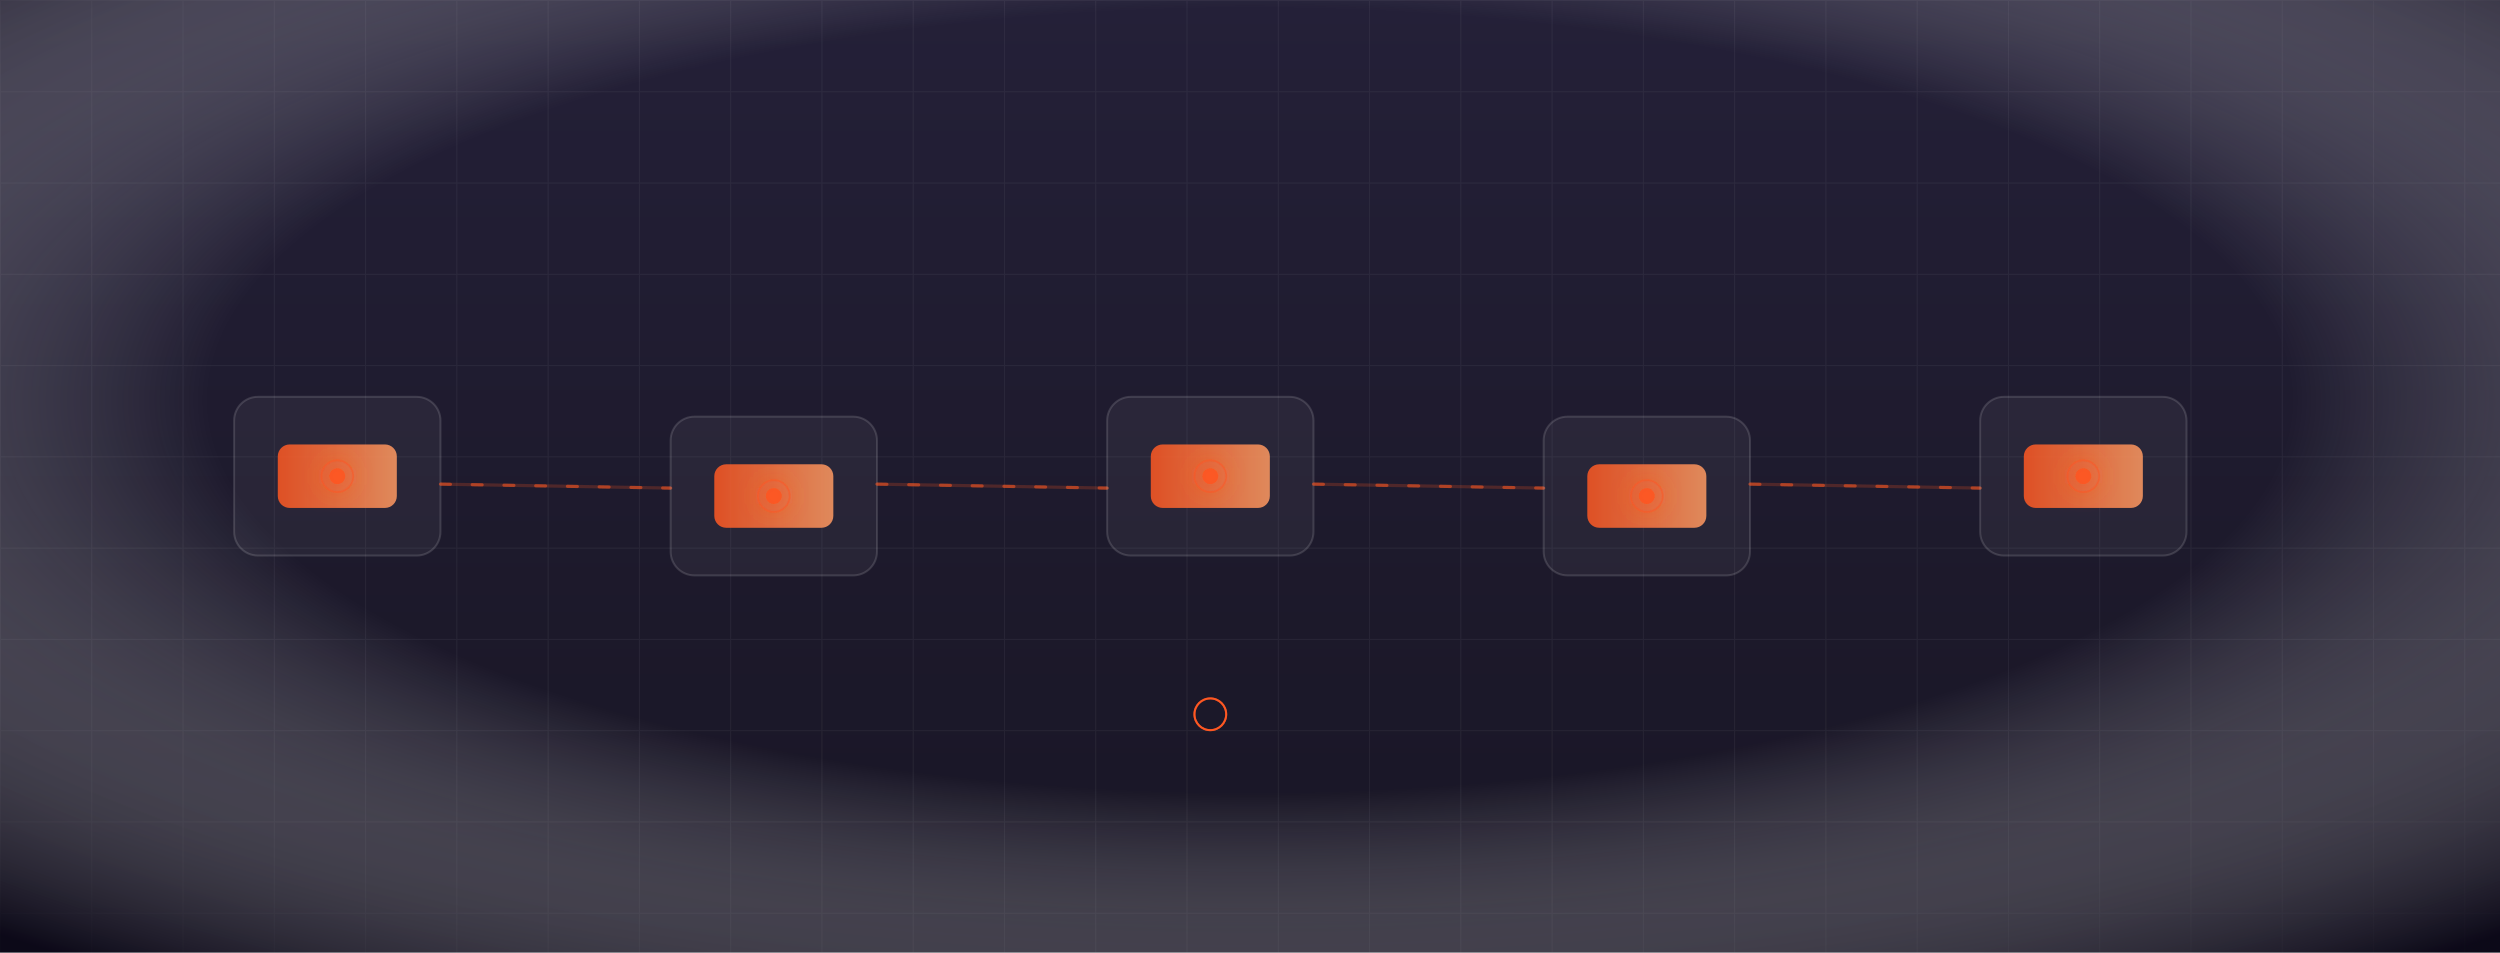
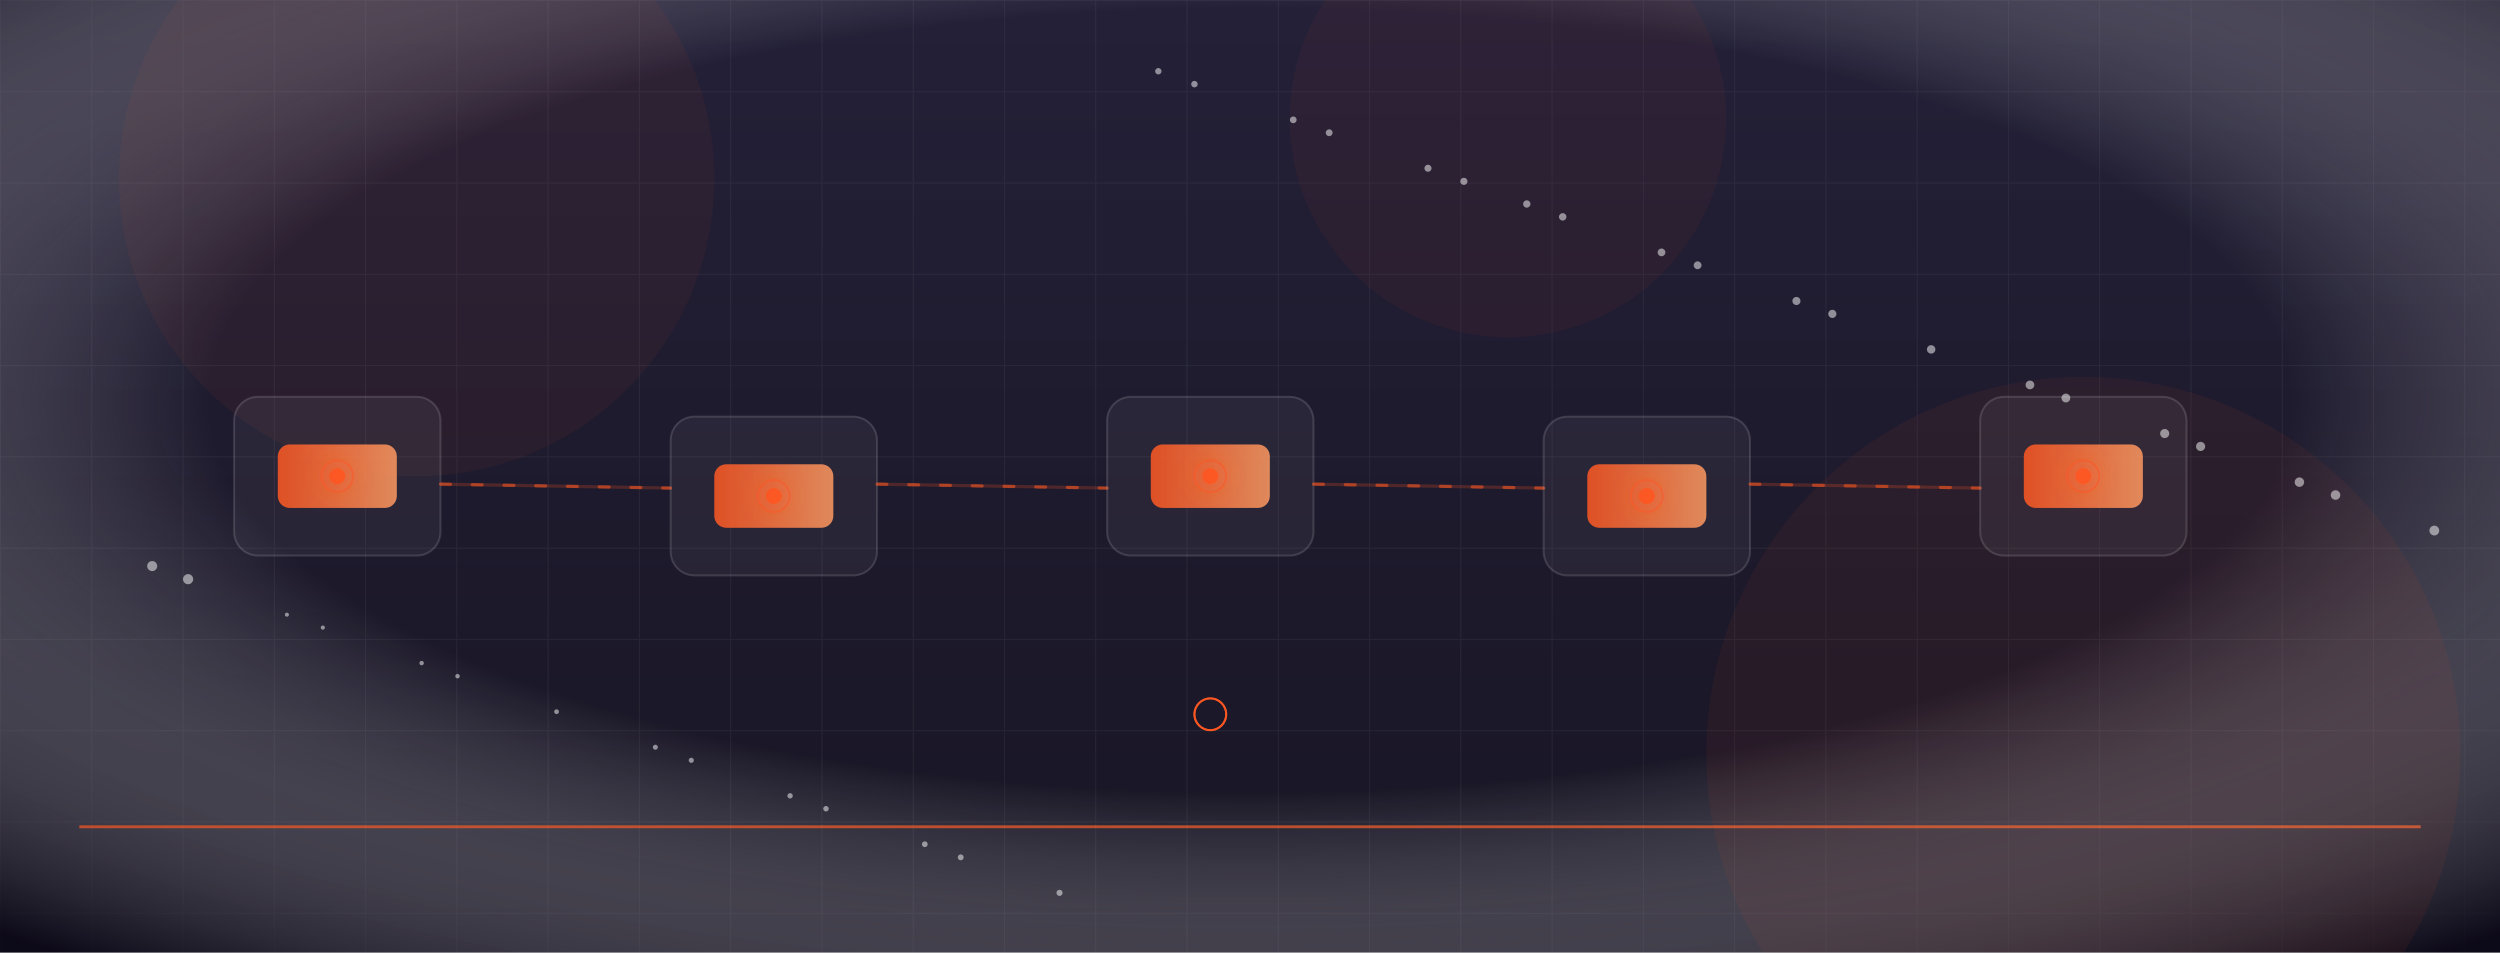
<svg xmlns="http://www.w3.org/2000/svg" viewBox="0 0 1260 480" preserveAspectRatio="xMidYMid slice" width="1260" height="480">
  <defs>
    <linearGradient id="bg" x1="0" y1="0" x2="0" y2="1">
      <stop offset="0" stop-color="#18142D" />
      <stop offset="1" stop-color="#0C0918" />
    </linearGradient>
    <linearGradient id="acc" x1="0" y1="0" x2="1" y2="0">
      <stop offset="0" stop-color="#FE5722" />
      <stop offset="1" stop-color="#FF9A62" />
    </linearGradient>
    <linearGradient id="accv" x1="0" y1="0" x2="0" y2="1">
      <stop offset="0" stop-color="#FE5722" />
      <stop offset="1" stop-color="#FF9A62" />
    </linearGradient>
    <radialGradient id="vig" cx="0.5" cy="0.42" r="0.75">
      <stop offset="0.55" stop-color="#FFFFFF" stop-opacity="0.05" />
      <stop offset="1" stop-color="#0C0918" stop-opacity="0.85" />
    </radialGradient>
    <filter id="glow" x="-60%" y="-60%" width="220%" height="220%">
      <feGaussianBlur stdDeviation="6" result="b" />
      <feMerge>
        <feMergeNode in="b" />
        <feMergeNode in="SourceGraphic" />
      </feMerge>
    </filter>
    <filter id="glow2" x="-80%" y="-80%" width="260%" height="260%">
      <feGaussianBlur stdDeviation="12" result="b" />
      <feMerge>
        <feMergeNode in="b" />
        <feMergeNode in="SourceGraphic" />
      </feMerge>
    </filter>
    <pattern id="grid" width="46" height="46" patternUnits="userSpaceOnUse">
      <path d="M46 0H0V46" fill="none" stroke="#FFFFFF" stroke-opacity="0.05" stroke-width="1" />
    </pattern>
  </defs>
  <rect width="1260" height="480" fill="url(#bg)" />
  <rect width="1260" height="480" fill="url(#grid)" />
  <rect width="1260" height="480" fill="url(#vig)" />
+   <circle cx="210" cy="90" r="150" fill="#FE5722" fill-opacity="0.05" />
+   <circle cx="1050" cy="380" r="190" fill="#FE5722" fill-opacity="0.055" />
+   <circle cx="760" cy="60" r="110" fill="#FE5722" fill-opacity="0.045" />
+   <g>
+     <circle cx="769.5" cy="102.8" r="1.86" fill="#FFFFFF" fill-opacity="0.5">
+       <animate attributeName="opacity" values="0.5;0.08;0.5" dur="3.3s" begin="2.8s" repeatCount="indefinite" />
+     </circle>
+     <circle cx="1023.1" cy="194.0" r="2.2" fill="#FFFFFF" fill-opacity="0.5">
+       <animate attributeName="opacity" values="0.5;0.08;0.5" dur="4.0s" begin="0.3s" repeatCount="indefinite" />
+     </circle>
+     <circle cx="76.7" cy="285.3" r="2.54" fill="#FFFFFF" fill-opacity="0.5">
+       <animate attributeName="opacity" values="0.5;0.08;0.5" dur="4.7s" begin="1.0s" repeatCount="indefinite" />
+     </circle>
+     <circle cx="330.3" cy="376.6" r="1.27" fill="#FFFFFF" fill-opacity="0.5">
+       <animate attributeName="opacity" values="0.5;0.08;0.5" dur="5.4s" begin="1.6s" repeatCount="indefinite" />
+     </circle>
+     <circle cx="583.8" cy="35.9" r="1.61" fill="#FFFFFF" fill-opacity="0.5">
+       <animate attributeName="opacity" values="0.5;0.08;0.5" dur="2.7s" begin="2.3s" repeatCount="indefinite" />
+     </circle>
+     <circle cx="837.4" cy="127.2" r="1.95" fill="#FFFFFF" fill-opacity="0.5">
+       <animate attributeName="opacity" values="0.5;0.08;0.5" dur="3.5s" begin="3.0s" repeatCount="indefinite" />
+     </circle>
+     <circle cx="1091.0" cy="218.5" r="2.29" fill="#FFFFFF" fill-opacity="0.5">
+       <animate attributeName="opacity" values="0.5;0.08;0.5" dur="4.2s" begin="0.5s" repeatCount="indefinite" />
+     </circle>
+     <circle cx="144.6" cy="309.8" r="1.03" fill="#FFFFFF" fill-opacity="0.5">
+       <animate attributeName="opacity" values="0.5;0.08;0.5" dur="4.9s" begin="1.2s" repeatCount="indefinite" />
+     </circle>
+     <circle cx="398.2" cy="401.1" r="1.36" fill="#FFFFFF" fill-opacity="0.5">
+       <animate attributeName="opacity" values="0.5;0.08;0.5" dur="2.2s" begin="1.8s" repeatCount="indefinite" />
+     </circle>
+     <circle cx="651.8" cy="60.4" r="1.7" fill="#FFFFFF" fill-opacity="0.5">
+       <animate attributeName="opacity" values="0.5;0.08;0.5" dur="2.9s" begin="2.5s" repeatCount="indefinite" />
+     </circle>
+     <circle cx="905.4" cy="151.7" r="2.04" fill="#FFFFFF" fill-opacity="0.5">
+       <animate attributeName="opacity" values="0.5;0.08;0.5" dur="3.7s" begin="3.2s" repeatCount="indefinite" />
+     </circle>
+     <circle cx="1158.9" cy="243.0" r="2.38" fill="#FFFFFF" fill-opacity="0.5">
+       <animate attributeName="opacity" values="0.5;0.08;0.5" dur="4.4s" begin="0.7s" repeatCount="indefinite" />
+     </circle>
+     <circle cx="212.5" cy="334.2" r="1.12" fill="#FFFFFF" fill-opacity="0.5">
+       <animate attributeName="opacity" values="0.5;0.08;0.5" dur="5.1s" begin="1.3s" repeatCount="indefinite" />
+     </circle>
+     <circle cx="466.1" cy="425.5" r="1.45" fill="#FFFFFF" fill-opacity="0.5">
+       <animate attributeName="opacity" values="0.5;0.08;0.5" dur="2.4s" begin="2.0s" repeatCount="indefinite" />
+     </circle>
+     <circle cx="719.7" cy="84.8" r="1.79" fill="#FFFFFF" fill-opacity="0.5">
+       <animate attributeName="opacity" values="0.5;0.08;0.5" dur="3.1s" begin="2.7s" repeatCount="indefinite" />
+     </circle>
+     <circle cx="973.3" cy="176.1" r="2.13" fill="#FFFFFF" fill-opacity="0.5">
+       <animate attributeName="opacity" values="0.5;0.08;0.5" dur="3.8s" begin="0.2s" repeatCount="indefinite" />
+     </circle>
+     <circle cx="1226.9" cy="267.4" r="2.47" fill="#FFFFFF" fill-opacity="0.5">
+       <animate attributeName="opacity" values="0.5;0.08;0.5" dur="4.6s" begin="0.8s" repeatCount="indefinite" />
+     </circle>
+     <circle cx="280.5" cy="358.7" r="1.21" fill="#FFFFFF" fill-opacity="0.5">
+       <animate attributeName="opacity" values="0.5;0.08;0.5" dur="5.3s" begin="1.5s" repeatCount="indefinite" />
+     </circle>
+     <circle cx="534.0" cy="450.0" r="1.55" fill="#FFFFFF" fill-opacity="0.5">
+       <animate attributeName="opacity" values="0.5;0.08;0.5" dur="2.6s" begin="2.2s" repeatCount="indefinite" />
+     </circle>
+     <circle cx="787.6" cy="109.3" r="1.88" fill="#FFFFFF" fill-opacity="0.5">
+       <animate attributeName="opacity" values="0.5;0.08;0.5" dur="3.3s" begin="2.9s" repeatCount="indefinite" />
+     </circle>
+     <circle cx="1041.2" cy="200.6" r="2.22" fill="#FFFFFF" fill-opacity="0.5">
+       <animate attributeName="opacity" values="0.5;0.08;0.5" dur="4.0s" begin="0.3s" repeatCount="indefinite" />
+     </circle>
+     <circle cx="94.8" cy="291.9" r="2.56" fill="#FFFFFF" fill-opacity="0.5">
+       <animate attributeName="opacity" values="0.5;0.08;0.5" dur="4.8s" begin="1.0s" repeatCount="indefinite" />
+     </circle>
+     <circle cx="348.4" cy="383.2" r="1.3" fill="#FFFFFF" fill-opacity="0.5">
+       <animate attributeName="opacity" values="0.5;0.08;0.5" dur="5.5s" begin="1.7s" repeatCount="indefinite" />
+     </circle>
+     <circle cx="602.0" cy="42.4" r="1.64" fill="#FFFFFF" fill-opacity="0.5">
+       <animate attributeName="opacity" values="0.5;0.08;0.5" dur="2.8s" begin="2.4s" repeatCount="indefinite" />
+     </circle>
+     <circle cx="855.6" cy="133.7" r="1.97" fill="#FFFFFF" fill-opacity="0.5">
+       <animate attributeName="opacity" values="0.5;0.08;0.5" dur="3.5s" begin="3.0s" repeatCount="indefinite" />
+     </circle>
+     <circle cx="1109.1" cy="225.0" r="2.31" fill="#FFFFFF" fill-opacity="0.5">
+       <animate attributeName="opacity" values="0.5;0.08;0.5" dur="4.2s" begin="0.5s" repeatCount="indefinite" />
+     </circle>
+     <circle cx="162.7" cy="316.3" r="1.05" fill="#FFFFFF" fill-opacity="0.5">
+       <animate attributeName="opacity" values="0.5;0.08;0.5" dur="4.9s" begin="1.2s" repeatCount="indefinite" />
+     </circle>
+     <circle cx="416.3" cy="407.6" r="1.39" fill="#FFFFFF" fill-opacity="0.5">
+       <animate attributeName="opacity" values="0.5;0.08;0.5" dur="2.3s" begin="1.9s" repeatCount="indefinite" />
+     </circle>
+     <circle cx="669.9" cy="66.9" r="1.73" fill="#FFFFFF" fill-opacity="0.5">
+       <animate attributeName="opacity" values="0.5;0.08;0.5" dur="3.0s" begin="2.6s" repeatCount="indefinite" />
+     </circle>
+     <circle cx="923.5" cy="158.2" r="2.06" fill="#FFFFFF" fill-opacity="0.5">
+       <animate attributeName="opacity" values="0.5;0.08;0.5" dur="3.7s" begin="0.0s" repeatCount="indefinite" />
+     </circle>
+     <circle cx="1177.1" cy="249.5" r="2.4" fill="#FFFFFF" fill-opacity="0.5">
+       <animate attributeName="opacity" values="0.5;0.08;0.5" dur="4.4s" begin="0.7s" repeatCount="indefinite" />
+     </circle>
+     <circle cx="230.6" cy="340.8" r="1.14" fill="#FFFFFF" fill-opacity="0.5">
+       <animate attributeName="opacity" values="0.5;0.08;0.5" dur="5.1s" begin="1.4s" repeatCount="indefinite" />
+     </circle>
+     <circle cx="484.2" cy="432.1" r="1.48" fill="#FFFFFF" fill-opacity="0.5">
+       <animate attributeName="opacity" values="0.5;0.08;0.5" dur="2.5s" begin="2.1s" repeatCount="indefinite" />
+     </circle>
+     <circle cx="737.8" cy="91.4" r="1.82" fill="#FFFFFF" fill-opacity="0.5">
+       <animate attributeName="opacity" values="0.5;0.08;0.5" dur="3.2s" begin="2.7s" repeatCount="indefinite" />
+     </circle>
+   </g>
+   <rect x="40" y="416" width="1180" height="1.4" fill="url(#acc)" opacity="0.35" />
+   <rect x="40" y="416" width="1180" height="1.4" fill="#FE5722" opacity="0.5">
+     <animate attributeName="width" values="0;1180;0" dur="9s" repeatCount="indefinite" />
+   </rect>
+   <rect x="-140" y="0" width="140" height="480" fill="url(#acc)" opacity="0.05">
+     <animate attributeName="x" values="-140;1280" dur="11s" repeatCount="indefinite" />
+   </rect>
  <rect x="118" y="200" width="104" height="80" rx="12" fill="#FFFFFF" fill-opacity="0.05" stroke="#FFFFFF" stroke-opacity="0.14" stroke-width="1" />
  <rect x="140" y="224" width="60" height="32" rx="6" fill="url(#acc)" opacity="0.85" />
  <g filter="url(#glow)">
    <circle cx="170" cy="240" r="4" fill="#FE5722" opacity="0.9">
      <animate attributeName="opacity" values="0.9;0.25;0.9" dur="2.4s" begin="0.0s" repeatCount="indefinite" />
    </circle>
    <circle cx="170" cy="240" r="8" fill="none" stroke="#FE5722" stroke-opacity="0.5">
      <animate attributeName="r" values="4;18" dur="2.4s" begin="0.0s" repeatCount="indefinite" />
      <animate attributeName="stroke-opacity" values="0.5;0;0.5" dur="2.4s" begin="0.0s" repeatCount="indefinite" />
    </circle>
  </g>
  <line x1="222" y1="244" x2="338" y2="246" stroke="#FE5722" stroke-opacity="0.22" stroke-width="1.6" />
  <line x1="222" y1="244" x2="338" y2="246" stroke="#FE5722" stroke-opacity="0.55" stroke-width="1.6" stroke-dasharray="5 11" stroke-linecap="round">
    <animate attributeName="stroke-dashoffset" from="0" to="-32" dur="2.8s" begin="0.0s" repeatCount="indefinite" />
  </line>
  <rect x="338" y="210" width="104" height="80" rx="12" fill="#FFFFFF" fill-opacity="0.05" stroke="#FFFFFF" stroke-opacity="0.14" stroke-width="1" />
  <rect x="360" y="234" width="60" height="32" rx="6" fill="url(#acc)" opacity="0.85" />
  <g filter="url(#glow)">
    <circle cx="390" cy="250" r="4" fill="#FE5722" opacity="0.9">
      <animate attributeName="opacity" values="0.9;0.25;0.9" dur="2.4s" begin="0.4s" repeatCount="indefinite" />
    </circle>
    <circle cx="390" cy="250" r="8" fill="none" stroke="#FE5722" stroke-opacity="0.5">
      <animate attributeName="r" values="4;18" dur="2.4s" begin="0.4s" repeatCount="indefinite" />
      <animate attributeName="stroke-opacity" values="0.5;0;0.5" dur="2.4s" begin="0.4s" repeatCount="indefinite" />
    </circle>
  </g>
  <line x1="442" y1="244" x2="558" y2="246" stroke="#FE5722" stroke-opacity="0.22" stroke-width="1.6" />
  <line x1="442" y1="244" x2="558" y2="246" stroke="#FE5722" stroke-opacity="0.55" stroke-width="1.6" stroke-dasharray="5 11" stroke-linecap="round">
    <animate attributeName="stroke-dashoffset" from="0" to="-32" dur="2.8s" begin="0.3s" repeatCount="indefinite" />
  </line>
  <rect x="558" y="200" width="104" height="80" rx="12" fill="#FFFFFF" fill-opacity="0.05" stroke="#FFFFFF" stroke-opacity="0.14" stroke-width="1" />
  <rect x="580" y="224" width="60" height="32" rx="6" fill="url(#acc)" opacity="0.85" />
  <g filter="url(#glow)">
    <circle cx="610" cy="240" r="4" fill="#FE5722" opacity="0.9">
      <animate attributeName="opacity" values="0.9;0.25;0.9" dur="2.4s" begin="0.8s" repeatCount="indefinite" />
    </circle>
    <circle cx="610" cy="240" r="8" fill="none" stroke="#FE5722" stroke-opacity="0.5">
      <animate attributeName="r" values="4;18" dur="2.4s" begin="0.8s" repeatCount="indefinite" />
      <animate attributeName="stroke-opacity" values="0.5;0;0.5" dur="2.4s" begin="0.8s" repeatCount="indefinite" />
    </circle>
  </g>
  <line x1="662" y1="244" x2="778" y2="246" stroke="#FE5722" stroke-opacity="0.22" stroke-width="1.6" />
  <line x1="662" y1="244" x2="778" y2="246" stroke="#FE5722" stroke-opacity="0.55" stroke-width="1.6" stroke-dasharray="5 11" stroke-linecap="round">
    <animate attributeName="stroke-dashoffset" from="0" to="-32" dur="2.8s" begin="0.6s" repeatCount="indefinite" />
  </line>
  <rect x="778" y="210" width="104" height="80" rx="12" fill="#FFFFFF" fill-opacity="0.05" stroke="#FFFFFF" stroke-opacity="0.14" stroke-width="1" />
  <rect x="800" y="234" width="60" height="32" rx="6" fill="url(#acc)" opacity="0.85" />
  <g filter="url(#glow)">
    <circle cx="830" cy="250" r="4" fill="#FE5722" opacity="0.9">
      <animate attributeName="opacity" values="0.9;0.25;0.9" dur="2.4s" begin="1.2s" repeatCount="indefinite" />
    </circle>
    <circle cx="830" cy="250" r="8" fill="none" stroke="#FE5722" stroke-opacity="0.5">
      <animate attributeName="r" values="4;18" dur="2.4s" begin="1.2s" repeatCount="indefinite" />
      <animate attributeName="stroke-opacity" values="0.5;0;0.5" dur="2.4s" begin="1.2s" repeatCount="indefinite" />
    </circle>
  </g>
  <line x1="882" y1="244" x2="998" y2="246" stroke="#FE5722" stroke-opacity="0.22" stroke-width="1.6" />
  <line x1="882" y1="244" x2="998" y2="246" stroke="#FE5722" stroke-opacity="0.55" stroke-width="1.6" stroke-dasharray="5 11" stroke-linecap="round">
    <animate attributeName="stroke-dashoffset" from="0" to="-32" dur="2.8s" begin="0.9s" repeatCount="indefinite" />
  </line>
  <rect x="998" y="200" width="104" height="80" rx="12" fill="#FFFFFF" fill-opacity="0.05" stroke="#FFFFFF" stroke-opacity="0.14" stroke-width="1" />
  <rect x="1020" y="224" width="60" height="32" rx="6" fill="url(#acc)" opacity="0.85" />
  <g filter="url(#glow)">
    <circle cx="1050" cy="240" r="4" fill="#FE5722" opacity="0.9">
      <animate attributeName="opacity" values="0.9;0.25;0.9" dur="2.4s" begin="1.6s" repeatCount="indefinite" />
    </circle>
    <circle cx="1050" cy="240" r="8" fill="none" stroke="#FE5722" stroke-opacity="0.5">
      <animate attributeName="r" values="4;18" dur="2.4s" begin="1.6s" repeatCount="indefinite" />
      <animate attributeName="stroke-opacity" values="0.5;0;0.5" dur="2.4s" begin="1.6s" repeatCount="indefinite" />
    </circle>
  </g>
  <circle cx="610" cy="360" r="8" fill="none" stroke="#FE5722" stroke-opacity="0.6" />
  <circle cx="610" cy="360" r="8" fill="none" stroke="#FE5722">
    <animate attributeName="r" values="8;52" dur="2.8s" repeatCount="indefinite" />
    <animate attributeName="stroke-opacity" values="0.6;0" dur="2.8s" repeatCount="indefinite" />
  </circle>
</svg>
